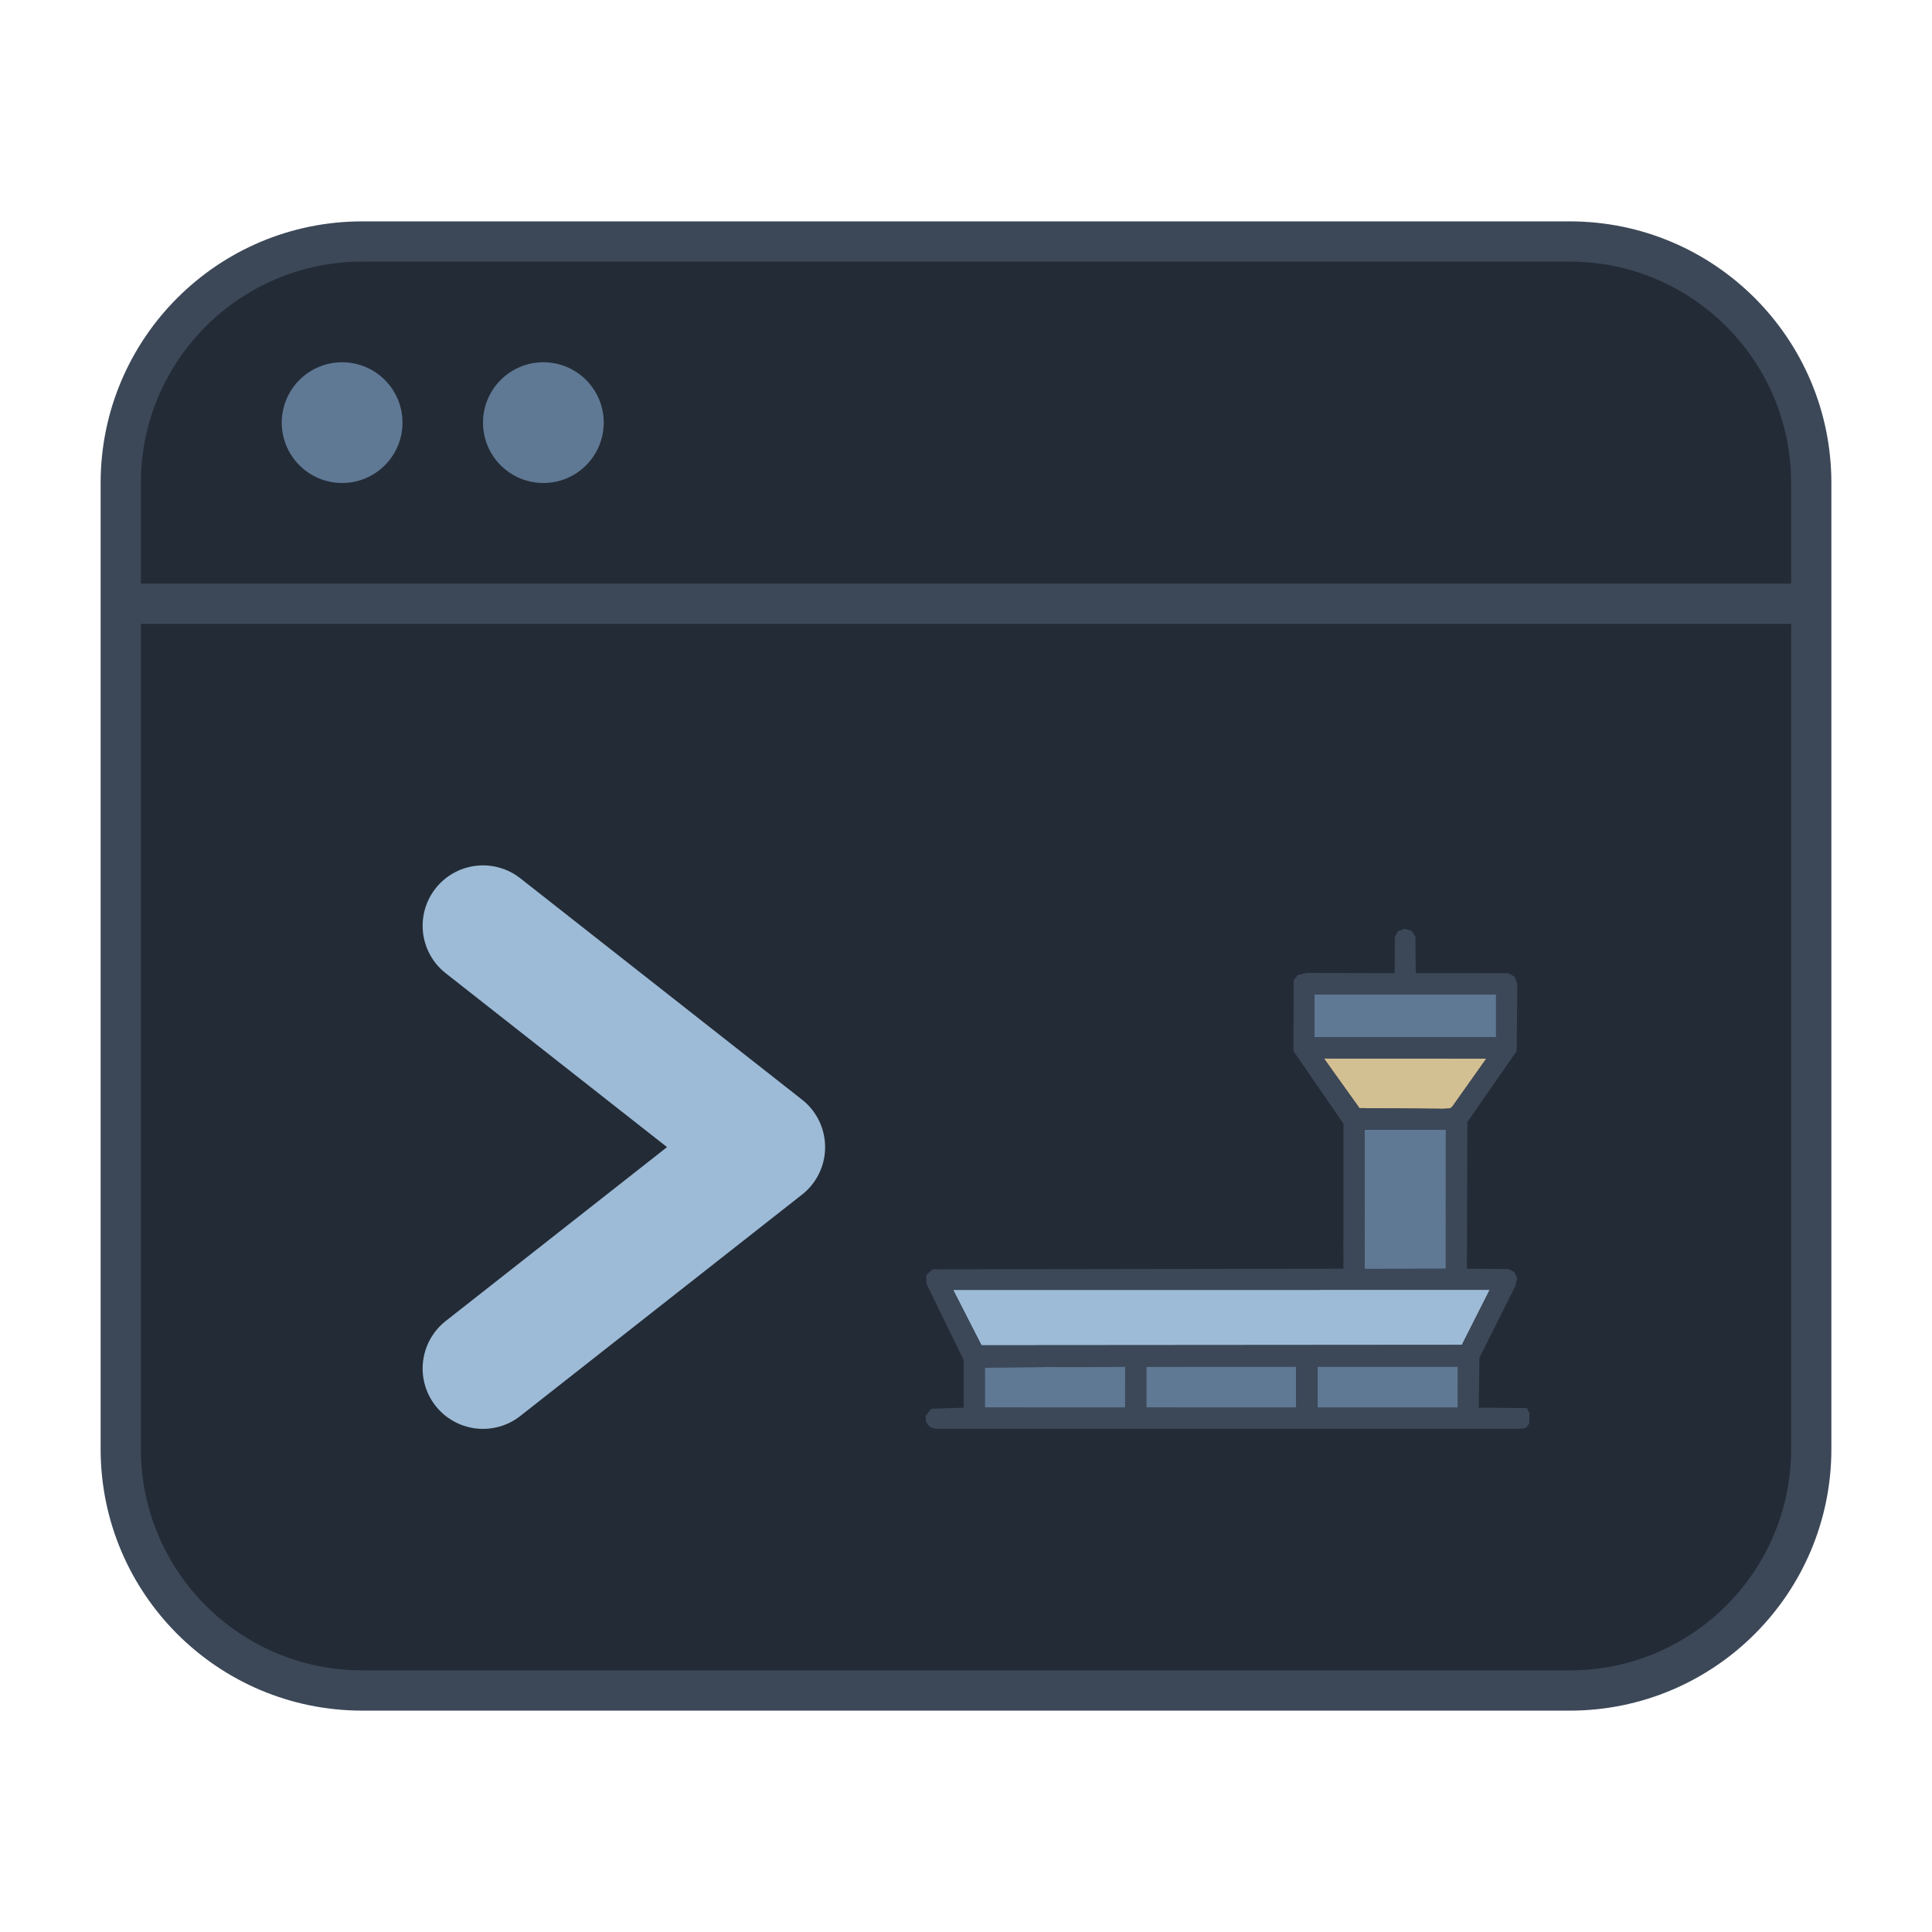
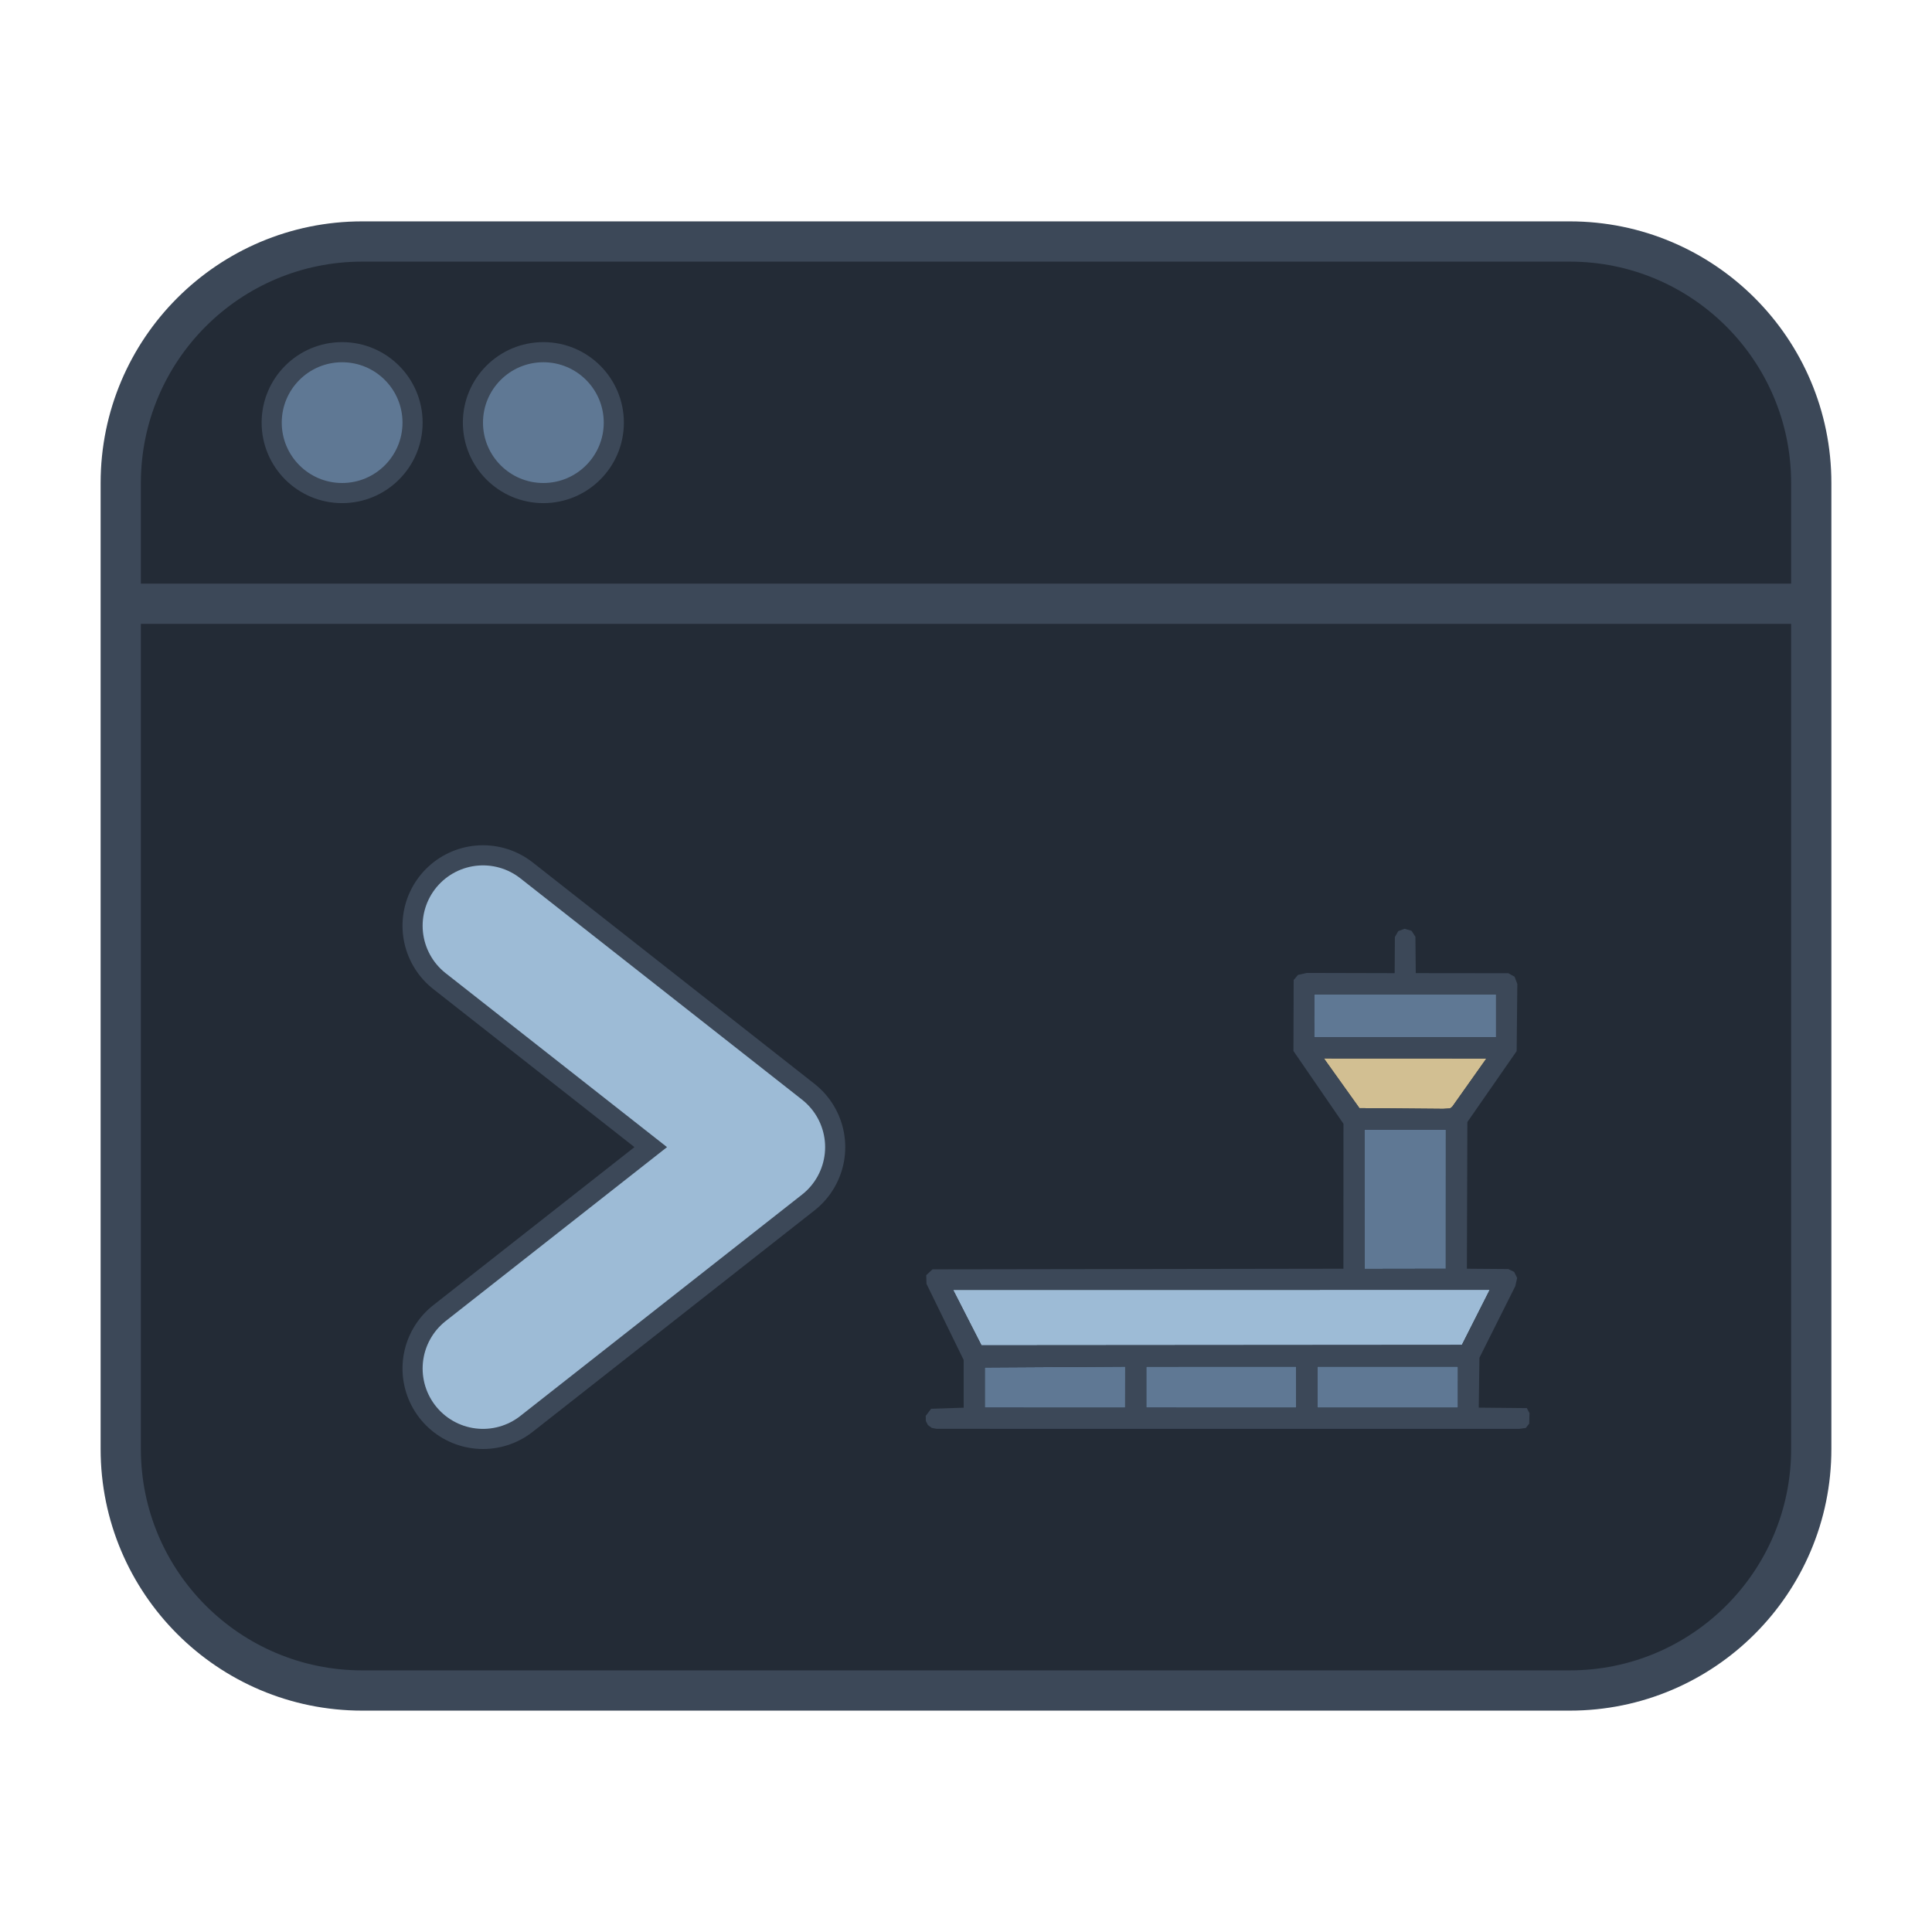
<svg xmlns="http://www.w3.org/2000/svg" viewBox="0 0 96 96" width="96" height="96">
  <rect x="6" y="12" width="84" height="72" rx="12" fill="#232b36" stroke="#3c4858" stroke-width="2" />
  <path d="M6 30h84" stroke="#3c4858" stroke-width="2" />
-   <circle cx="17" cy="21" r="3" fill="#5f7894" />
-   <circle cx="27" cy="21" r="3" fill="#5f7894" />
+   <circle cx="17" cy="21" r="3.5" fill="#5f7894" stroke="#3c4858" stroke-width="1" />
+   <circle cx="27" cy="21" r="3.5" fill="#5f7894" stroke="#3c4858" stroke-width="1" />
+   <path d="M24 46l14 11-14 11" fill="none" stroke="#3c4858" stroke-width="8" stroke-linecap="round" stroke-linejoin="round" />
  <path d="M24 46l14 11-14 11" fill="none" stroke="#9dbbd6" stroke-width="6" stroke-linecap="round" stroke-linejoin="round" />
  <g transform="translate(45.462 35.799) scale(0.05329)" fill-rule="evenodd">
    <path fill="#9dbbd6" d="M35.662 530.997 L535.941 530.93 L509.977 582.297 L62.057 582.632 Z" />
    <path fill="#5f7894" d="M372.302 295.495 L372.317 255.307 L541.872 255.307 L541.879 295.438 Z" />
    <path fill="#d2bf92" d="M414.463 361.473 L381.342 315.11 L532.887 315.174 L500.984 360.219 L498.938 361.769 L492.546 362.122 Z" />
    <path fill="#5f7894" d="M419.217 511.38 L419.153 381.506 L495.044 381.525 L495.002 511.259 Z" />
    <path fill="#5f7894" d="M65.149 603.287 L196.046 602.507 L196.004 640.807 L65.149 640.754 Z" />
    <path fill="#5f7894" d="M215.734 602.532 L355.574 602.52 L355.613 640.804 L215.732 640.762 Z" />
    <path fill="#5f7894" d="M375.302 602.503 L506.334 602.499 L506.326 640.807 L375.303 640.791 Z" />
    <path fill="#3c4858" d="M450.678 196.444 L456.55 194.235 L463.06 196.122 L466.675 201.708 L466.999 235.595 L553.31 235.691 L559.136 238.918 L561.704 245.697 L561.076 308.302 L515.119 374.463 L514.672 511.232 L553.261 511.532 L558.758 514.179 L561.53 519.854 L559.846 527.407 L526.365 594.224 L525.744 640.757 L570.585 641.2 L573.038 645.869 L572.787 655.659 L569.574 659.707 L563.491 660.543 L140.818 660.543 L20.182 660.492 L15.702 659.639 L12.077 656.96 L10.161 653.13 L10.09 648.386 L15.107 641.824 L45.453 640.815 L45.427 596.276 L10.792 525.326 L10.54 517.244 L16.382 511.807 L399.545 511.227 L399.591 376.071 L352.947 308.204 L353.146 242.018 L357.201 237.243 L365.458 235.419 L447.325 235.626 L447.527 201.934 Z M372.317 255.307 L372.302 295.495 L541.879 295.438 L541.872 255.307 Z M381.342 315.11 L414.463 361.473 L492.546 362.122 L498.938 361.769 L500.984 360.219 L532.887 315.174 Z M419.153 381.506 L419.217 511.38 L495.002 511.259 L495.044 381.525 Z M535.941 530.93 L35.662 530.997 L62.057 582.632 L509.977 582.297 Z M506.334 602.499 L375.302 602.503 L375.303 640.791 L506.326 640.807 Z M196.046 602.507 L65.149 603.287 L65.149 640.754 L196.004 640.807 Z M355.574 602.52 L215.734 602.532 L215.732 640.762 L355.613 640.804 Z" />
  </g>
</svg>
